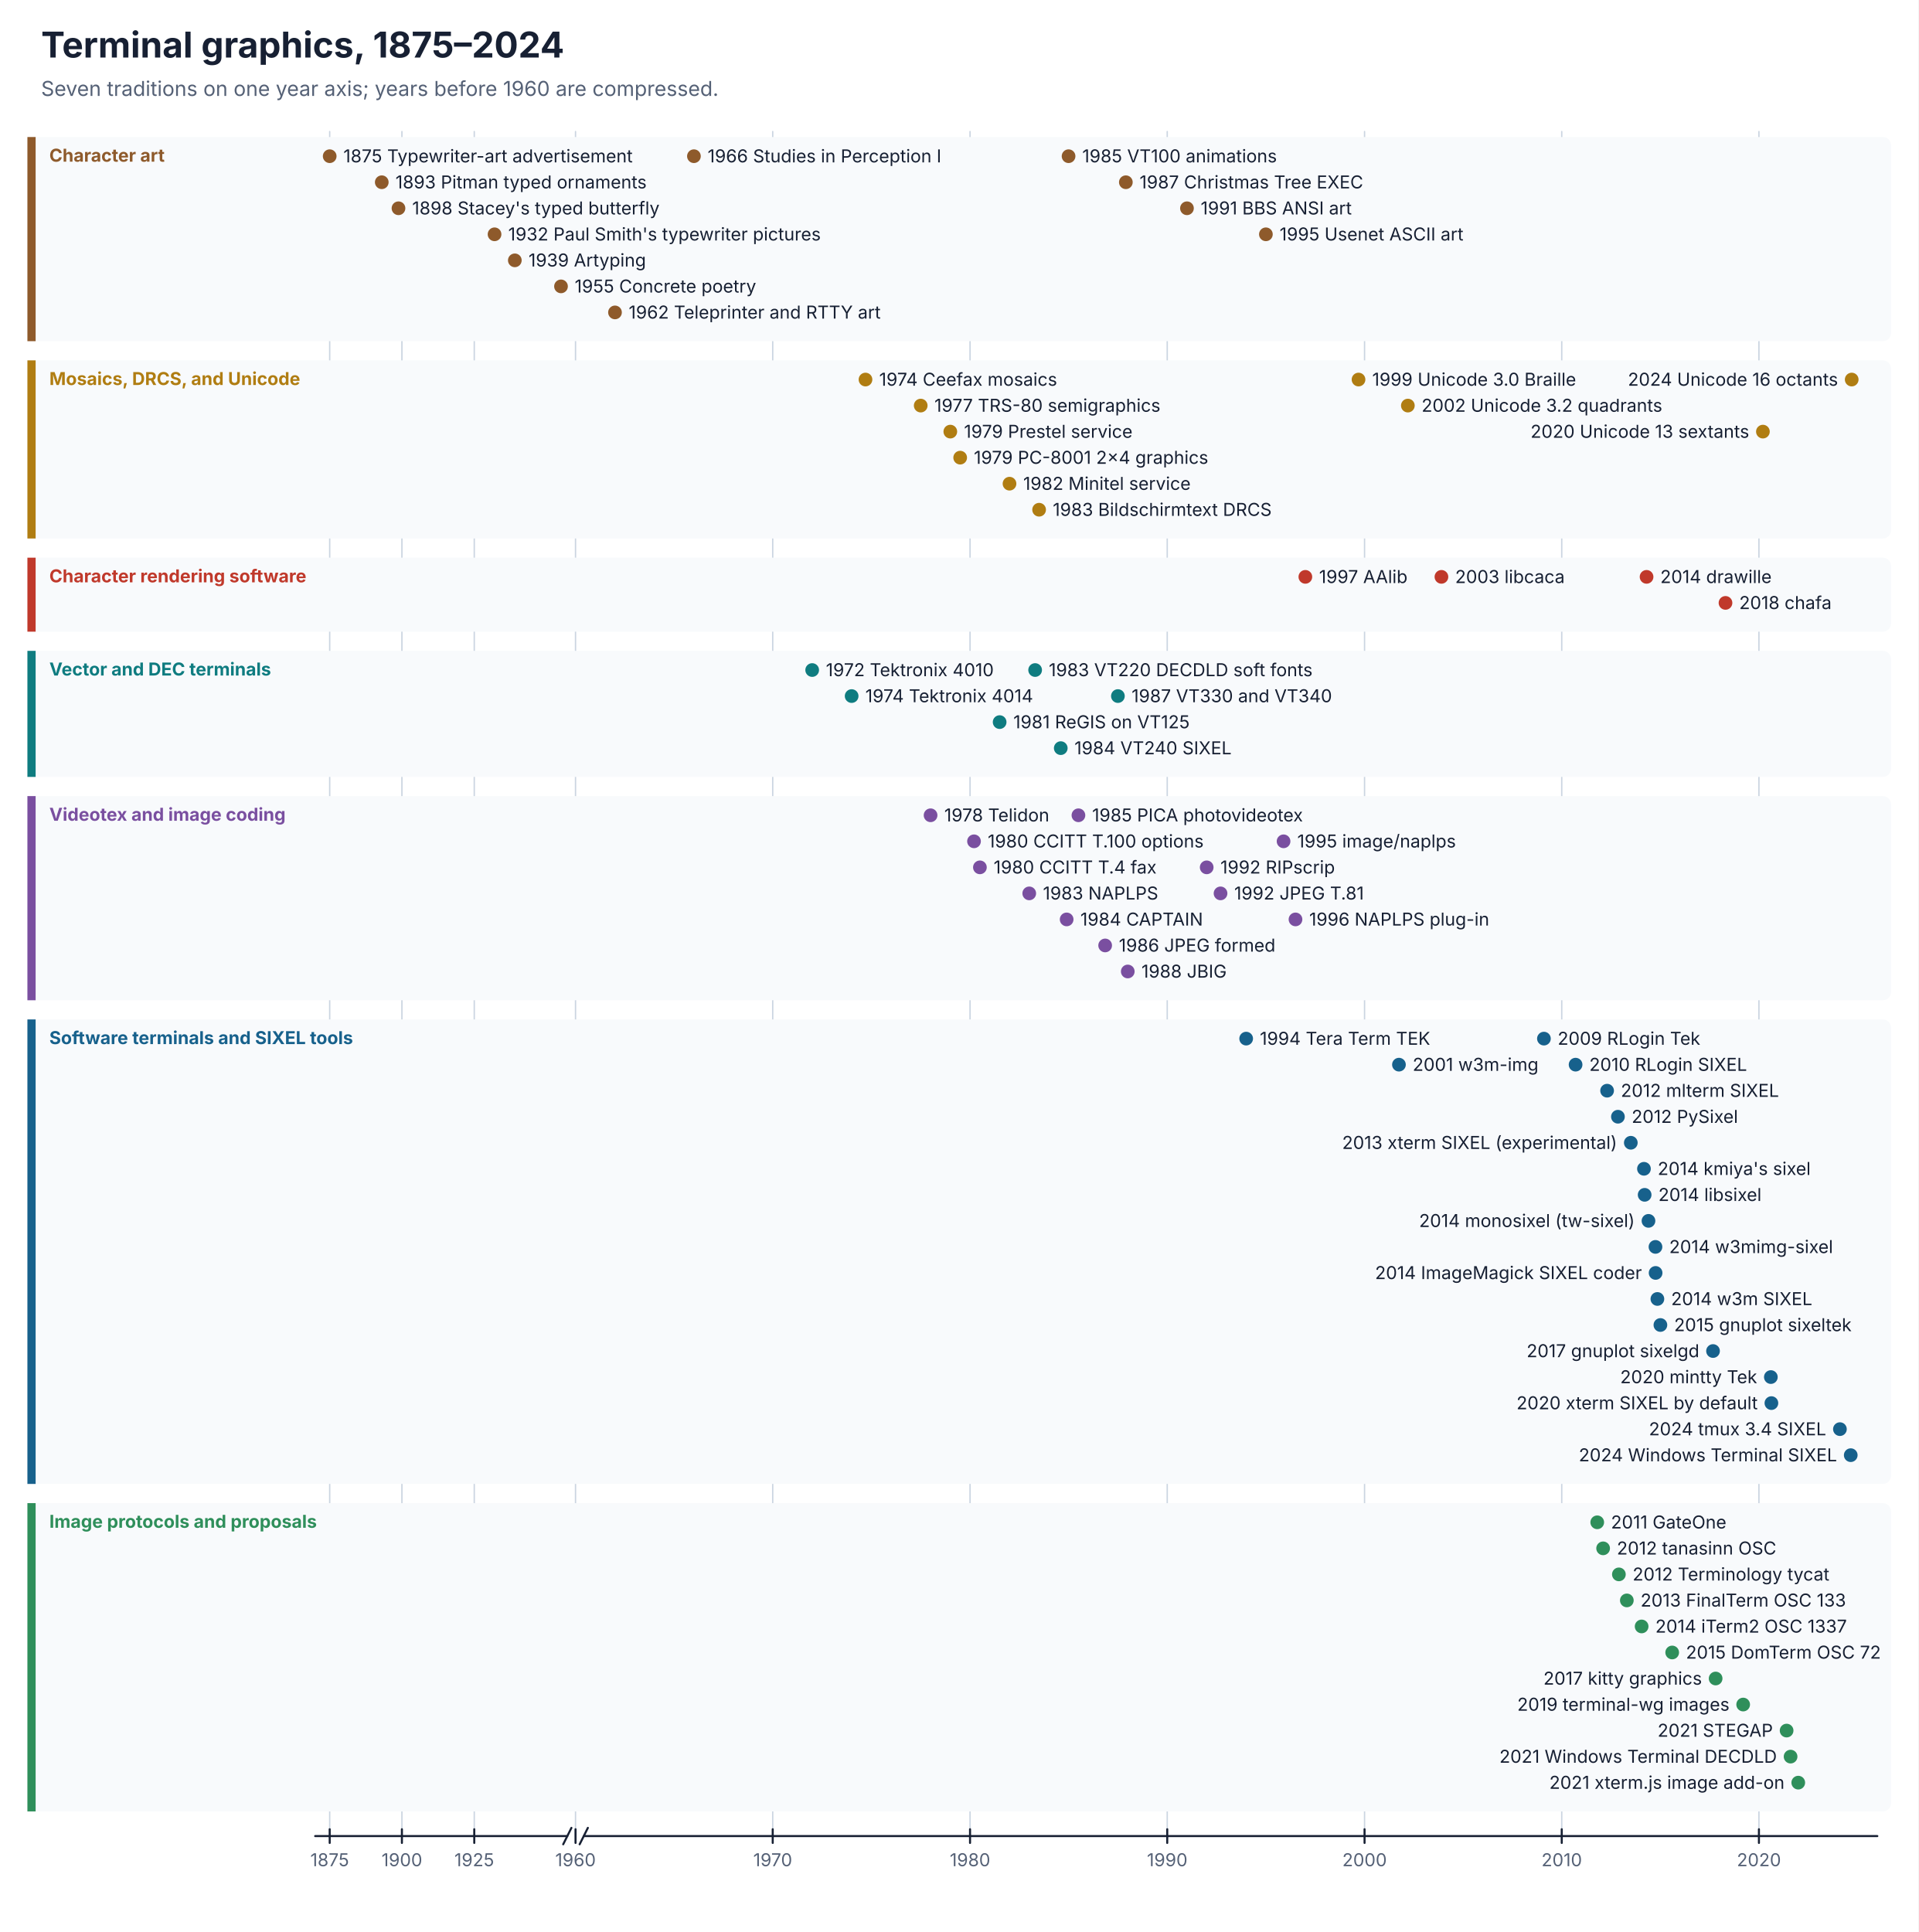
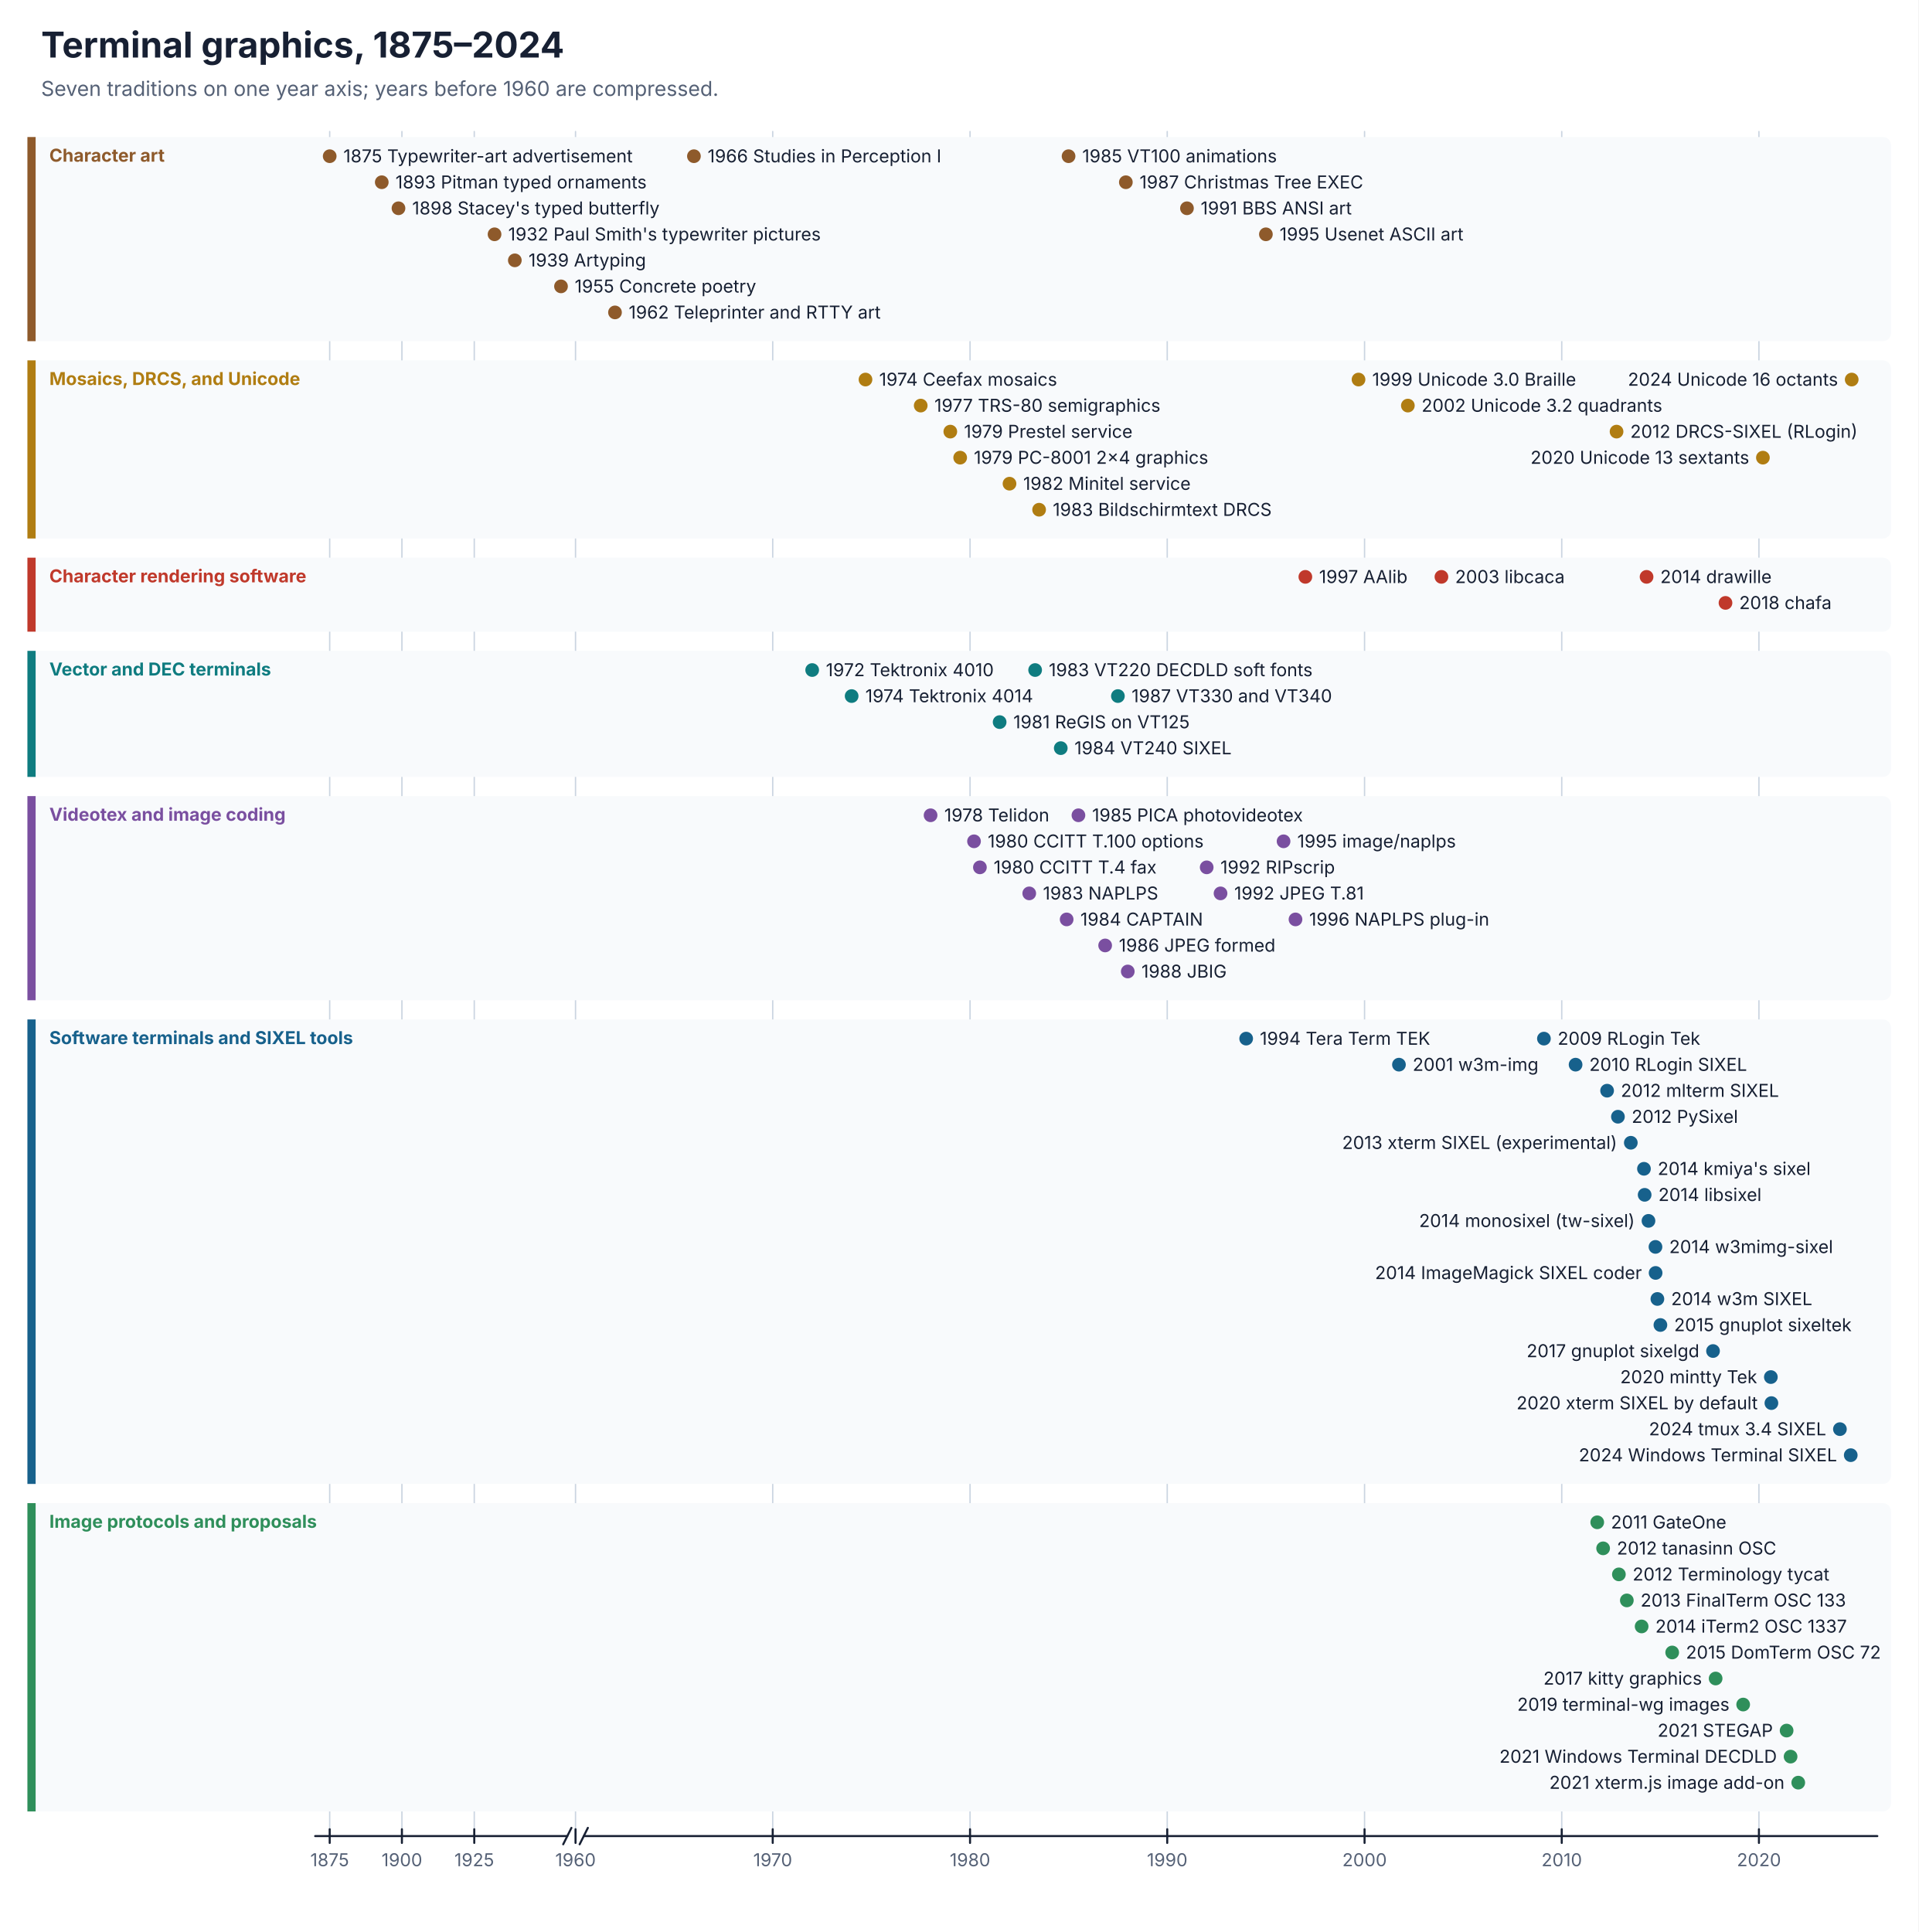
<svg xmlns="http://www.w3.org/2000/svg" width="1400" height="1410" viewBox="0 0 1400 1410" role="img" aria-labelledby="figure-title figure-description">
  <defs>
    <marker id="arrow-blue" viewBox="0 0 10 10" refX="9" refY="5" markerWidth="7" markerHeight="7" orient="auto-start-reverse">
      <path d="M 0 0 L 10 5 L 0 10 z" fill="context-stroke" />
    </marker>
    <marker id="arrow-magenta" viewBox="0 0 10 10" refX="9" refY="5" markerWidth="7" markerHeight="7" orient="auto-start-reverse">
      <path d="M 0 0 L 10 5 L 0 10 z" fill="context-stroke" />
    </marker>
    <marker id="arrow-gold" viewBox="0 0 10 10" refX="9" refY="5" markerWidth="7" markerHeight="7" orient="auto-start-reverse">
      <path d="M 0 0 L 10 5 L 0 10 z" fill="context-stroke" />
    </marker>
    <filter id="card-shadow" x="-10%" y="-10%" width="120%" height="130%">
      <feDropShadow dx="0" dy="5" stdDeviation="7" flood-color="#172033" flood-opacity="0.10" />
    </filter>
  </defs>
  <rect x="0.0" y="0.0" width="1400.0" height="1410.0" fill="#FFFFFF" stroke="none" />
  <text x="30.0" y="42.0" fill="#172033" font-size="26" font-weight="700" font-family="system-ui, -apple-system, sans-serif" text-anchor="start">Terminal graphics, 1875–2024</text>
  <text x="30.0" y="70.0" fill="#556176" font-size="15" font-weight="400" font-family="system-ui, -apple-system, sans-serif" text-anchor="start">Seven traditions on one year axis; years before 1960 are compressed.</text>
  <line x1="240.6" y1="96.0" x2="240.6" y2="1340.0" stroke="#CBD5E1" stroke-width="1.0" stroke-linecap="round" />
  <line x1="240.6" y1="1335.0" x2="240.6" y2="1345.0" stroke="#172033" stroke-width="1.5" stroke-linecap="round" />
  <text x="240.6" y="1362.0" fill="#556176" font-size="13" font-weight="400" font-family="system-ui, -apple-system, sans-serif" text-anchor="middle">1875</text>
  <line x1="293.3" y1="96.0" x2="293.3" y2="1340.0" stroke="#CBD5E1" stroke-width="1.0" stroke-linecap="round" />
  <line x1="293.3" y1="1335.0" x2="293.3" y2="1345.0" stroke="#172033" stroke-width="1.5" stroke-linecap="round" />
  <text x="293.3" y="1362.0" fill="#556176" font-size="13" font-weight="400" font-family="system-ui, -apple-system, sans-serif" text-anchor="middle">1900</text>
  <line x1="346.1" y1="96.0" x2="346.1" y2="1340.0" stroke="#CBD5E1" stroke-width="1.0" stroke-linecap="round" />
  <line x1="346.1" y1="1335.0" x2="346.1" y2="1345.0" stroke="#172033" stroke-width="1.5" stroke-linecap="round" />
  <text x="346.1" y="1362.0" fill="#556176" font-size="13" font-weight="400" font-family="system-ui, -apple-system, sans-serif" text-anchor="middle">1925</text>
  <line x1="420.0" y1="96.0" x2="420.0" y2="1340.0" stroke="#CBD5E1" stroke-width="1.0" stroke-linecap="round" />
  <line x1="420.0" y1="1335.0" x2="420.0" y2="1345.0" stroke="#172033" stroke-width="1.5" stroke-linecap="round" />
  <text x="420.0" y="1362.0" fill="#556176" font-size="13" font-weight="400" font-family="system-ui, -apple-system, sans-serif" text-anchor="middle">1960</text>
  <line x1="563.9" y1="96.0" x2="563.9" y2="1340.0" stroke="#CBD5E1" stroke-width="1.0" stroke-linecap="round" />
  <line x1="563.9" y1="1335.0" x2="563.9" y2="1345.0" stroke="#172033" stroke-width="1.5" stroke-linecap="round" />
  <text x="563.9" y="1362.0" fill="#556176" font-size="13" font-weight="400" font-family="system-ui, -apple-system, sans-serif" text-anchor="middle">1970</text>
  <line x1="707.9" y1="96.0" x2="707.9" y2="1340.0" stroke="#CBD5E1" stroke-width="1.0" stroke-linecap="round" />
  <line x1="707.9" y1="1335.0" x2="707.9" y2="1345.0" stroke="#172033" stroke-width="1.5" stroke-linecap="round" />
  <text x="707.9" y="1362.0" fill="#556176" font-size="13" font-weight="400" font-family="system-ui, -apple-system, sans-serif" text-anchor="middle">1980</text>
  <line x1="851.8" y1="96.0" x2="851.8" y2="1340.0" stroke="#CBD5E1" stroke-width="1.0" stroke-linecap="round" />
  <line x1="851.8" y1="1335.0" x2="851.8" y2="1345.0" stroke="#172033" stroke-width="1.5" stroke-linecap="round" />
  <text x="851.8" y="1362.0" fill="#556176" font-size="13" font-weight="400" font-family="system-ui, -apple-system, sans-serif" text-anchor="middle">1990</text>
  <line x1="995.8" y1="96.0" x2="995.8" y2="1340.0" stroke="#CBD5E1" stroke-width="1.0" stroke-linecap="round" />
  <line x1="995.8" y1="1335.0" x2="995.8" y2="1345.0" stroke="#172033" stroke-width="1.5" stroke-linecap="round" />
  <text x="995.8" y="1362.0" fill="#556176" font-size="13" font-weight="400" font-family="system-ui, -apple-system, sans-serif" text-anchor="middle">2000</text>
  <line x1="1139.7" y1="96.0" x2="1139.7" y2="1340.0" stroke="#CBD5E1" stroke-width="1.0" stroke-linecap="round" />
  <line x1="1139.7" y1="1335.0" x2="1139.7" y2="1345.0" stroke="#172033" stroke-width="1.5" stroke-linecap="round" />
  <text x="1139.7" y="1362.0" fill="#556176" font-size="13" font-weight="400" font-family="system-ui, -apple-system, sans-serif" text-anchor="middle">2010</text>
  <line x1="1283.6" y1="96.0" x2="1283.6" y2="1340.0" stroke="#CBD5E1" stroke-width="1.0" stroke-linecap="round" />
  <line x1="1283.6" y1="1335.0" x2="1283.6" y2="1345.0" stroke="#172033" stroke-width="1.5" stroke-linecap="round" />
  <text x="1283.6" y="1362.0" fill="#556176" font-size="13" font-weight="400" font-family="system-ui, -apple-system, sans-serif" text-anchor="middle">2020</text>
  <line x1="230.0" y1="1340.0" x2="414.0" y2="1340.0" stroke="#172033" stroke-width="1.5" stroke-linecap="round" />
  <line x1="426.0" y1="1340.0" x2="1370.0" y2="1340.0" stroke="#172033" stroke-width="1.5" stroke-linecap="round" />
  <line x1="411.0" y1="1346.0" x2="417.0" y2="1334.0" stroke="#172033" stroke-width="1.5" stroke-linecap="round" />
  <line x1="423.0" y1="1346.0" x2="429.0" y2="1334.0" stroke="#172033" stroke-width="1.5" stroke-linecap="round" />
  <rect x="20.0" y="100.0" width="1360.0" height="149.0" rx="6.0" fill="#f8fafc" stroke="none" />
  <rect x="20.0" y="100.0" width="6.0" height="149.0" fill="#8e5a2b" />
  <text x="36.0" y="118.0" fill="#8e5a2b" font-size="13" font-weight="700" font-family="system-ui, -apple-system, sans-serif" text-anchor="start">Character art</text>
  <circle cx="240.6" cy="114.0" r="5" fill="#8e5a2b" />
  <text x="250.6" y="118.5" fill="#172033" font-size="13" font-weight="400" font-family="system-ui, -apple-system, sans-serif" text-anchor="start">1875 Typewriter-art advertisement</text>
  <circle cx="278.6" cy="133.0" r="5" fill="#8e5a2b" />
  <text x="288.6" y="137.5" fill="#172033" font-size="13" font-weight="400" font-family="system-ui, -apple-system, sans-serif" text-anchor="start">1893 Pitman typed ornaments</text>
  <circle cx="290.8" cy="152.0" r="5" fill="#8e5a2b" />
  <text x="300.8" y="156.5" fill="#172033" font-size="13" font-weight="400" font-family="system-ui, -apple-system, sans-serif" text-anchor="start">1898 Stacey's typed butterfly</text>
  <circle cx="360.9" cy="171.0" r="5" fill="#8e5a2b" />
  <text x="370.9" y="175.5" fill="#172033" font-size="13" font-weight="400" font-family="system-ui, -apple-system, sans-serif" text-anchor="start">1932 Paul Smith's typewriter pictures</text>
  <circle cx="375.7" cy="190.0" r="5" fill="#8e5a2b" />
  <text x="385.7" y="194.5" fill="#172033" font-size="13" font-weight="400" font-family="system-ui, -apple-system, sans-serif" text-anchor="start">1939 Artyping</text>
  <circle cx="409.4" cy="209.0" r="5" fill="#8e5a2b" />
  <text x="419.4" y="213.5" fill="#172033" font-size="13" font-weight="400" font-family="system-ui, -apple-system, sans-serif" text-anchor="start">1955 Concrete poetry</text>
  <circle cx="448.8" cy="228.0" r="5" fill="#8e5a2b" />
  <text x="458.8" y="232.5" fill="#172033" font-size="13" font-weight="400" font-family="system-ui, -apple-system, sans-serif" text-anchor="start">1962 Teleprinter and RTTY art</text>
  <circle cx="506.4" cy="114.0" r="5" fill="#8e5a2b" />
  <text x="516.4" y="118.5" fill="#172033" font-size="13" font-weight="400" font-family="system-ui, -apple-system, sans-serif" text-anchor="start">1966 Studies in Perception I</text>
  <circle cx="779.8" cy="114.0" r="5" fill="#8e5a2b" />
  <text x="789.8" y="118.5" fill="#172033" font-size="13" font-weight="400" font-family="system-ui, -apple-system, sans-serif" text-anchor="start">1985 VT100 animations</text>
  <circle cx="821.6" cy="133.0" r="5" fill="#8e5a2b" />
  <text x="831.6" y="137.5" fill="#172033" font-size="13" font-weight="400" font-family="system-ui, -apple-system, sans-serif" text-anchor="start">1987 Christmas Tree EXEC</text>
  <circle cx="866.2" cy="152.0" r="5" fill="#8e5a2b" />
  <text x="876.2" y="156.5" fill="#172033" font-size="13" font-weight="400" font-family="system-ui, -apple-system, sans-serif" text-anchor="start">1991 BBS ANSI art</text>
  <circle cx="923.8" cy="171.0" r="5" fill="#8e5a2b" />
  <text x="933.8" y="175.5" fill="#172033" font-size="13" font-weight="400" font-family="system-ui, -apple-system, sans-serif" text-anchor="start">1995 Usenet ASCII art</text>
  <rect x="20.0" y="263.0" width="1360.0" height="130.0" rx="6.0" fill="#f8fafc" stroke="none" />
  <rect x="20.0" y="263.0" width="6.0" height="130.0" fill="#b07d12" />
  <text x="36.0" y="281.0" fill="#b07d12" font-size="13" font-weight="700" font-family="system-ui, -apple-system, sans-serif" text-anchor="start">Mosaics, DRCS, and Unicode</text>
  <circle cx="631.6" cy="277.0" r="5" fill="#b07d12" />
  <text x="641.6" y="281.5" fill="#172033" font-size="13" font-weight="400" font-family="system-ui, -apple-system, sans-serif" text-anchor="start">1974 Ceefax mosaics</text>
  <circle cx="671.9" cy="296.0" r="5" fill="#b07d12" />
  <text x="681.9" y="300.5" fill="#172033" font-size="13" font-weight="400" font-family="system-ui, -apple-system, sans-serif" text-anchor="start">1977 TRS-80 semigraphics</text>
  <circle cx="693.5" cy="315.0" r="5" fill="#b07d12" />
  <text x="703.5" y="319.5" fill="#172033" font-size="13" font-weight="400" font-family="system-ui, -apple-system, sans-serif" text-anchor="start">1979 Prestel service</text>
  <circle cx="700.7" cy="334.0" r="5" fill="#b07d12" />
  <text x="710.7" y="338.5" fill="#172033" font-size="13" font-weight="400" font-family="system-ui, -apple-system, sans-serif" text-anchor="start">1979 PC-8001 2×4 graphics</text>
  <circle cx="736.7" cy="353.0" r="5" fill="#b07d12" />
  <text x="746.7" y="357.5" fill="#172033" font-size="13" font-weight="400" font-family="system-ui, -apple-system, sans-serif" text-anchor="start">1982 Minitel service</text>
  <circle cx="758.3" cy="372.0" r="5" fill="#b07d12" />
  <text x="768.3" y="376.5" fill="#172033" font-size="13" font-weight="400" font-family="system-ui, -apple-system, sans-serif" text-anchor="start">1983 Bildschirmtext DRCS</text>
  <circle cx="991.4" cy="277.0" r="5" fill="#b07d12" />
  <text x="1001.4" y="281.5" fill="#172033" font-size="13" font-weight="400" font-family="system-ui, -apple-system, sans-serif" text-anchor="start">1999 Unicode 3.0 Braille</text>
  <circle cx="1027.4" cy="296.0" r="5" fill="#b07d12" />
  <text x="1037.4" y="300.5" fill="#172033" font-size="13" font-weight="400" font-family="system-ui, -apple-system, sans-serif" text-anchor="start">2002 Unicode 3.2 quadrants</text>
-   <circle cx="1286.5" cy="315.0" r="5" fill="#b07d12" />
-   <text x="1276.5" y="319.5" fill="#172033" font-size="13" font-weight="400" font-family="system-ui, -apple-system, sans-serif" text-anchor="end">2020 Unicode 13 sextants</text>
+   <circle cx="1179.7" cy="315.0" r="5" fill="#b07d12" />
+   <text x="1189.7" y="319.5" fill="#172033" font-size="13" font-weight="400" font-family="system-ui, -apple-system, sans-serif" text-anchor="start">2012 DRCS-SIXEL (RLogin)</text>
+   <circle cx="1286.5" cy="334.0" r="5" fill="#b07d12" />
+   <text x="1276.5" y="338.5" fill="#172033" font-size="13" font-weight="400" font-family="system-ui, -apple-system, sans-serif" text-anchor="end">2020 Unicode 13 sextants</text>
  <circle cx="1351.3" cy="277.0" r="5" fill="#b07d12" />
  <text x="1341.3" y="281.5" fill="#172033" font-size="13" font-weight="400" font-family="system-ui, -apple-system, sans-serif" text-anchor="end">2024 Unicode 16 octants</text>
  <rect x="20.0" y="407.0" width="1360.0" height="54.0" rx="6.0" fill="#f8fafc" stroke="none" />
  <rect x="20.0" y="407.0" width="6.0" height="54.0" fill="#c0392b" />
  <text x="36.0" y="425.0" fill="#c0392b" font-size="13" font-weight="700" font-family="system-ui, -apple-system, sans-serif" text-anchor="start">Character rendering software</text>
  <circle cx="952.6" cy="421.0" r="5" fill="#c0392b" />
  <text x="962.6" y="425.5" fill="#172033" font-size="13" font-weight="400" font-family="system-ui, -apple-system, sans-serif" text-anchor="start">1997 AAlib</text>
  <circle cx="1051.9" cy="421.0" r="5" fill="#c0392b" />
  <text x="1061.9" y="425.5" fill="#172033" font-size="13" font-weight="400" font-family="system-ui, -apple-system, sans-serif" text-anchor="start">2003 libcaca</text>
  <circle cx="1201.6" cy="421.0" r="5" fill="#c0392b" />
  <text x="1211.6" y="425.5" fill="#172033" font-size="13" font-weight="400" font-family="system-ui, -apple-system, sans-serif" text-anchor="start">2014 drawille</text>
  <circle cx="1259.2" cy="440.0" r="5" fill="#c0392b" />
  <text x="1269.2" y="444.5" fill="#172033" font-size="13" font-weight="400" font-family="system-ui, -apple-system, sans-serif" text-anchor="start">2018 chafa</text>
  <rect x="20.0" y="475.0" width="1360.0" height="92.0" rx="6.0" fill="#f8fafc" stroke="none" />
  <rect x="20.0" y="475.0" width="6.0" height="92.0" fill="#0f7c80" />
  <text x="36.0" y="493.0" fill="#0f7c80" font-size="13" font-weight="700" font-family="system-ui, -apple-system, sans-serif" text-anchor="start">Vector and DEC terminals</text>
  <circle cx="592.7" cy="489.0" r="5" fill="#0f7c80" />
  <text x="602.7" y="493.5" fill="#172033" font-size="13" font-weight="400" font-family="system-ui, -apple-system, sans-serif" text-anchor="start">1972 Tektronix 4010</text>
  <circle cx="621.5" cy="508.0" r="5" fill="#0f7c80" />
  <text x="631.5" y="512.5" fill="#172033" font-size="13" font-weight="400" font-family="system-ui, -apple-system, sans-serif" text-anchor="start">1974 Tektronix 4014</text>
  <circle cx="729.5" cy="527.0" r="5" fill="#0f7c80" />
  <text x="739.5" y="531.5" fill="#172033" font-size="13" font-weight="400" font-family="system-ui, -apple-system, sans-serif" text-anchor="start">1981 ReGIS on VT125</text>
  <circle cx="755.4" cy="489.0" r="5" fill="#0f7c80" />
  <text x="765.4" y="493.5" fill="#172033" font-size="13" font-weight="400" font-family="system-ui, -apple-system, sans-serif" text-anchor="start">1983 VT220 DECDLD soft fonts</text>
  <circle cx="774.1" cy="546.0" r="5" fill="#0f7c80" />
  <text x="784.1" y="550.5" fill="#172033" font-size="13" font-weight="400" font-family="system-ui, -apple-system, sans-serif" text-anchor="start">1984 VT240 SIXEL</text>
  <circle cx="815.8" cy="508.0" r="5" fill="#0f7c80" />
  <text x="825.8" y="512.5" fill="#172033" font-size="13" font-weight="400" font-family="system-ui, -apple-system, sans-serif" text-anchor="start">1987 VT330 and VT340</text>
  <rect x="20.0" y="581.0" width="1360.0" height="149.0" rx="6.0" fill="#f8fafc" stroke="none" />
  <rect x="20.0" y="581.0" width="6.0" height="149.0" fill="#7a4fa0" />
  <text x="36.0" y="599.0" fill="#7a4fa0" font-size="13" font-weight="700" font-family="system-ui, -apple-system, sans-serif" text-anchor="start">Videotex and image coding</text>
  <circle cx="679.1" cy="595.0" r="5" fill="#7a4fa0" />
  <text x="689.1" y="599.5" fill="#172033" font-size="13" font-weight="400" font-family="system-ui, -apple-system, sans-serif" text-anchor="start">1978 Telidon</text>
  <circle cx="710.8" cy="614.0" r="5" fill="#7a4fa0" />
  <text x="720.8" y="618.5" fill="#172033" font-size="13" font-weight="400" font-family="system-ui, -apple-system, sans-serif" text-anchor="start">1980 CCITT T.100 options</text>
  <circle cx="715.1" cy="633.0" r="5" fill="#7a4fa0" />
  <text x="725.1" y="637.5" fill="#172033" font-size="13" font-weight="400" font-family="system-ui, -apple-system, sans-serif" text-anchor="start">1980 CCITT T.4 fax</text>
  <circle cx="751.1" cy="652.0" r="5" fill="#7a4fa0" />
  <text x="761.1" y="656.5" fill="#172033" font-size="13" font-weight="400" font-family="system-ui, -apple-system, sans-serif" text-anchor="start">1983 NAPLPS</text>
  <circle cx="778.4" cy="671.0" r="5" fill="#7a4fa0" />
  <text x="788.4" y="675.5" fill="#172033" font-size="13" font-weight="400" font-family="system-ui, -apple-system, sans-serif" text-anchor="start">1984 CAPTAIN</text>
  <circle cx="787.0" cy="595.0" r="5" fill="#7a4fa0" />
  <text x="797.0" y="599.5" fill="#172033" font-size="13" font-weight="400" font-family="system-ui, -apple-system, sans-serif" text-anchor="start">1985 PICA photovideotex</text>
  <circle cx="806.5" cy="690.0" r="5" fill="#7a4fa0" />
  <text x="816.5" y="694.5" fill="#172033" font-size="13" font-weight="400" font-family="system-ui, -apple-system, sans-serif" text-anchor="start">1986 JPEG formed</text>
  <circle cx="823.0" cy="709.0" r="5" fill="#7a4fa0" />
  <text x="833.0" y="713.5" fill="#172033" font-size="13" font-weight="400" font-family="system-ui, -apple-system, sans-serif" text-anchor="start">1988 JBIG</text>
  <circle cx="880.6" cy="633.0" r="5" fill="#7a4fa0" />
  <text x="890.6" y="637.5" fill="#172033" font-size="13" font-weight="400" font-family="system-ui, -apple-system, sans-serif" text-anchor="start">1992 RIPscrip</text>
  <circle cx="890.7" cy="652.0" r="5" fill="#7a4fa0" />
  <text x="900.7" y="656.5" fill="#172033" font-size="13" font-weight="400" font-family="system-ui, -apple-system, sans-serif" text-anchor="start">1992 JPEG T.81</text>
  <circle cx="936.7" cy="614.0" r="5" fill="#7a4fa0" />
  <text x="946.7" y="618.5" fill="#172033" font-size="13" font-weight="400" font-family="system-ui, -apple-system, sans-serif" text-anchor="start">1995 image/naplps</text>
  <circle cx="945.4" cy="671.0" r="5" fill="#7a4fa0" />
  <text x="955.4" y="675.5" fill="#172033" font-size="13" font-weight="400" font-family="system-ui, -apple-system, sans-serif" text-anchor="start">1996 NAPLPS plug-in</text>
  <rect x="20.0" y="744.0" width="1360.0" height="339.0" rx="6.0" fill="#f8fafc" stroke="none" />
  <rect x="20.0" y="744.0" width="6.0" height="339.0" fill="#17618c" />
  <text x="36.0" y="762.0" fill="#17618c" font-size="13" font-weight="700" font-family="system-ui, -apple-system, sans-serif" text-anchor="start">Software terminals and SIXEL tools</text>
  <circle cx="909.4" cy="758.0" r="5" fill="#17618c" />
  <text x="919.4" y="762.5" fill="#172033" font-size="13" font-weight="400" font-family="system-ui, -apple-system, sans-serif" text-anchor="start">1994 Tera Term TEK</text>
  <circle cx="1020.9" cy="777.0" r="5" fill="#17618c" />
  <text x="1030.9" y="781.5" fill="#172033" font-size="13" font-weight="400" font-family="system-ui, -apple-system, sans-serif" text-anchor="start">2001 w3m-img</text>
  <circle cx="1126.7" cy="758.0" r="5" fill="#17618c" />
  <text x="1136.7" y="762.5" fill="#172033" font-size="13" font-weight="400" font-family="system-ui, -apple-system, sans-serif" text-anchor="start">2009 RLogin Tek</text>
  <circle cx="1149.8" cy="777.0" r="5" fill="#17618c" />
  <text x="1159.8" y="781.5" fill="#172033" font-size="13" font-weight="400" font-family="system-ui, -apple-system, sans-serif" text-anchor="start">2010 RLogin SIXEL</text>
  <circle cx="1172.8" cy="796.0" r="5" fill="#17618c" />
  <text x="1182.8" y="800.5" fill="#172033" font-size="13" font-weight="400" font-family="system-ui, -apple-system, sans-serif" text-anchor="start">2012 mlterm SIXEL</text>
  <circle cx="1180.7" cy="815.0" r="5" fill="#17618c" />
  <text x="1190.7" y="819.5" fill="#172033" font-size="13" font-weight="400" font-family="system-ui, -apple-system, sans-serif" text-anchor="start">2012 PySixel</text>
  <circle cx="1190.1" cy="834.0" r="5" fill="#17618c" />
  <text x="1180.1" y="838.5" fill="#172033" font-size="13" font-weight="400" font-family="system-ui, -apple-system, sans-serif" text-anchor="end">2013 xterm SIXEL (experimental)</text>
  <circle cx="1199.7" cy="853.0" r="5" fill="#17618c" />
  <text x="1209.7" y="857.5" fill="#172033" font-size="13" font-weight="400" font-family="system-ui, -apple-system, sans-serif" text-anchor="start">2014 kmiya's sixel</text>
  <circle cx="1200.2" cy="872.0" r="5" fill="#17618c" />
  <text x="1210.2" y="876.5" fill="#172033" font-size="13" font-weight="400" font-family="system-ui, -apple-system, sans-serif" text-anchor="start">2014 libsixel</text>
  <circle cx="1203.0" cy="891.0" r="5" fill="#17618c" />
  <text x="1193.0" y="895.5" fill="#172033" font-size="13" font-weight="400" font-family="system-ui, -apple-system, sans-serif" text-anchor="end">2014 monosixel (tw-sixel)</text>
  <circle cx="1208.1" cy="910.0" r="5" fill="#17618c" />
  <text x="1218.1" y="914.5" fill="#172033" font-size="13" font-weight="400" font-family="system-ui, -apple-system, sans-serif" text-anchor="start">2014 w3mimg-sixel</text>
  <circle cx="1208.2" cy="929.0" r="5" fill="#17618c" />
  <text x="1198.2" y="933.5" fill="#172033" font-size="13" font-weight="400" font-family="system-ui, -apple-system, sans-serif" text-anchor="end">2014 ImageMagick SIXEL coder</text>
  <circle cx="1209.5" cy="948.0" r="5" fill="#17618c" />
  <text x="1219.5" y="952.5" fill="#172033" font-size="13" font-weight="400" font-family="system-ui, -apple-system, sans-serif" text-anchor="start">2014 w3m SIXEL</text>
  <circle cx="1211.7" cy="967.0" r="5" fill="#17618c" />
  <text x="1221.7" y="971.5" fill="#172033" font-size="13" font-weight="400" font-family="system-ui, -apple-system, sans-serif" text-anchor="start">2015 gnuplot sixeltek</text>
  <circle cx="1250.1" cy="986.0" r="5" fill="#17618c" />
  <text x="1240.1" y="990.5" fill="#172033" font-size="13" font-weight="400" font-family="system-ui, -apple-system, sans-serif" text-anchor="end">2017 gnuplot sixelgd</text>
  <circle cx="1292.3" cy="1005.0" r="5" fill="#17618c" />
  <text x="1282.3" y="1009.5" fill="#172033" font-size="13" font-weight="400" font-family="system-ui, -apple-system, sans-serif" text-anchor="end">2020 mintty Tek</text>
  <circle cx="1292.7" cy="1024.0" r="5" fill="#17618c" />
  <text x="1282.7" y="1028.5" fill="#172033" font-size="13" font-weight="400" font-family="system-ui, -apple-system, sans-serif" text-anchor="end">2020 xterm SIXEL by default</text>
  <circle cx="1342.7" cy="1043.0" r="5" fill="#17618c" />
  <text x="1332.7" y="1047.5" fill="#172033" font-size="13" font-weight="400" font-family="system-ui, -apple-system, sans-serif" text-anchor="end">2024 tmux 3.4 SIXEL</text>
  <circle cx="1350.6" cy="1062.0" r="5" fill="#17618c" />
  <text x="1340.6" y="1066.5" fill="#172033" font-size="13" font-weight="400" font-family="system-ui, -apple-system, sans-serif" text-anchor="end">2024 Windows Terminal SIXEL</text>
  <rect x="20.0" y="1097.0" width="1360.0" height="225.0" rx="6.0" fill="#f8fafc" stroke="none" />
  <rect x="20.0" y="1097.0" width="6.0" height="225.0" fill="#2f8f5b" />
  <text x="36.0" y="1115.0" fill="#2f8f5b" font-size="13" font-weight="700" font-family="system-ui, -apple-system, sans-serif" text-anchor="start">Image protocols and proposals</text>
  <circle cx="1165.6" cy="1111.0" r="5" fill="#2f8f5b" />
  <text x="1175.6" y="1115.5" fill="#172033" font-size="13" font-weight="400" font-family="system-ui, -apple-system, sans-serif" text-anchor="start">2011 GateOne</text>
  <circle cx="1169.9" cy="1130.0" r="5" fill="#2f8f5b" />
  <text x="1179.9" y="1134.5" fill="#172033" font-size="13" font-weight="400" font-family="system-ui, -apple-system, sans-serif" text-anchor="start">2012 tanasinn OSC</text>
  <circle cx="1181.4" cy="1149.0" r="5" fill="#2f8f5b" />
  <text x="1191.4" y="1153.5" fill="#172033" font-size="13" font-weight="400" font-family="system-ui, -apple-system, sans-serif" text-anchor="start">2012 Terminology tycat</text>
  <circle cx="1187.2" cy="1168.0" r="5" fill="#2f8f5b" />
  <text x="1197.2" y="1172.5" fill="#172033" font-size="13" font-weight="400" font-family="system-ui, -apple-system, sans-serif" text-anchor="start">2013 FinalTerm OSC 133</text>
  <circle cx="1198.0" cy="1187.0" r="5" fill="#2f8f5b" />
  <text x="1208.0" y="1191.5" fill="#172033" font-size="13" font-weight="400" font-family="system-ui, -apple-system, sans-serif" text-anchor="start">2014 iTerm2 OSC 1337</text>
  <circle cx="1220.3" cy="1206.0" r="5" fill="#2f8f5b" />
  <text x="1230.3" y="1210.5" fill="#172033" font-size="13" font-weight="400" font-family="system-ui, -apple-system, sans-serif" text-anchor="start">2015 DomTerm OSC 72</text>
  <circle cx="1252.0" cy="1225.0" r="5" fill="#2f8f5b" />
  <text x="1242.0" y="1229.5" fill="#172033" font-size="13" font-weight="400" font-family="system-ui, -apple-system, sans-serif" text-anchor="end">2017 kitty graphics</text>
  <circle cx="1272.1" cy="1244.0" r="5" fill="#2f8f5b" />
  <text x="1262.1" y="1248.5" fill="#172033" font-size="13" font-weight="400" font-family="system-ui, -apple-system, sans-serif" text-anchor="end">2019 terminal-wg images</text>
  <circle cx="1303.8" cy="1263.0" r="5" fill="#2f8f5b" />
  <text x="1293.8" y="1267.5" fill="#172033" font-size="13" font-weight="400" font-family="system-ui, -apple-system, sans-serif" text-anchor="end">2021 STEGAP</text>
  <circle cx="1306.7" cy="1282.0" r="5" fill="#2f8f5b" />
  <text x="1296.7" y="1286.5" fill="#172033" font-size="13" font-weight="400" font-family="system-ui, -apple-system, sans-serif" text-anchor="end">2021 Windows Terminal DECDLD</text>
  <circle cx="1312.3" cy="1301.0" r="5" fill="#2f8f5b" />
  <text x="1302.3" y="1305.5" fill="#172033" font-size="13" font-weight="400" font-family="system-ui, -apple-system, sans-serif" text-anchor="end">2021 xterm.js image add-on</text>
</svg>
